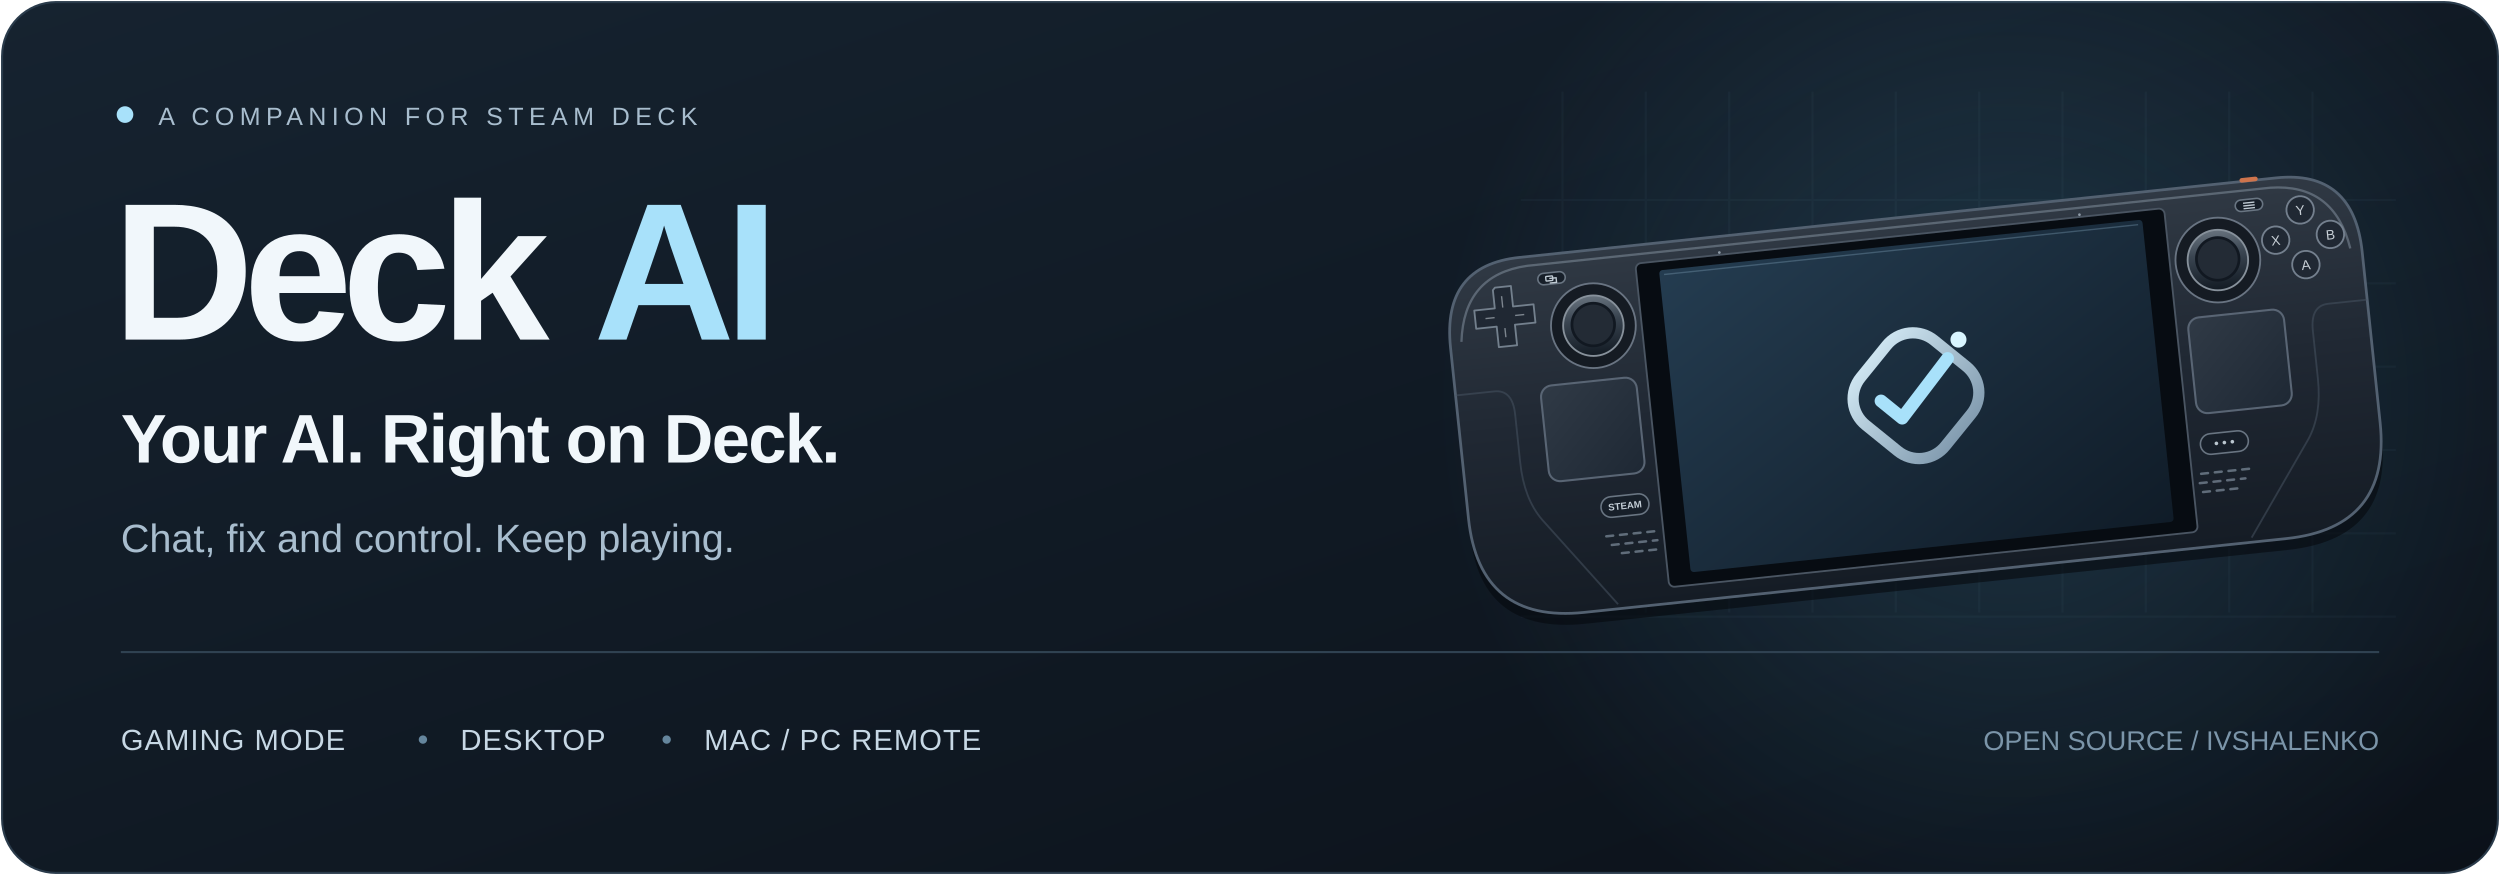
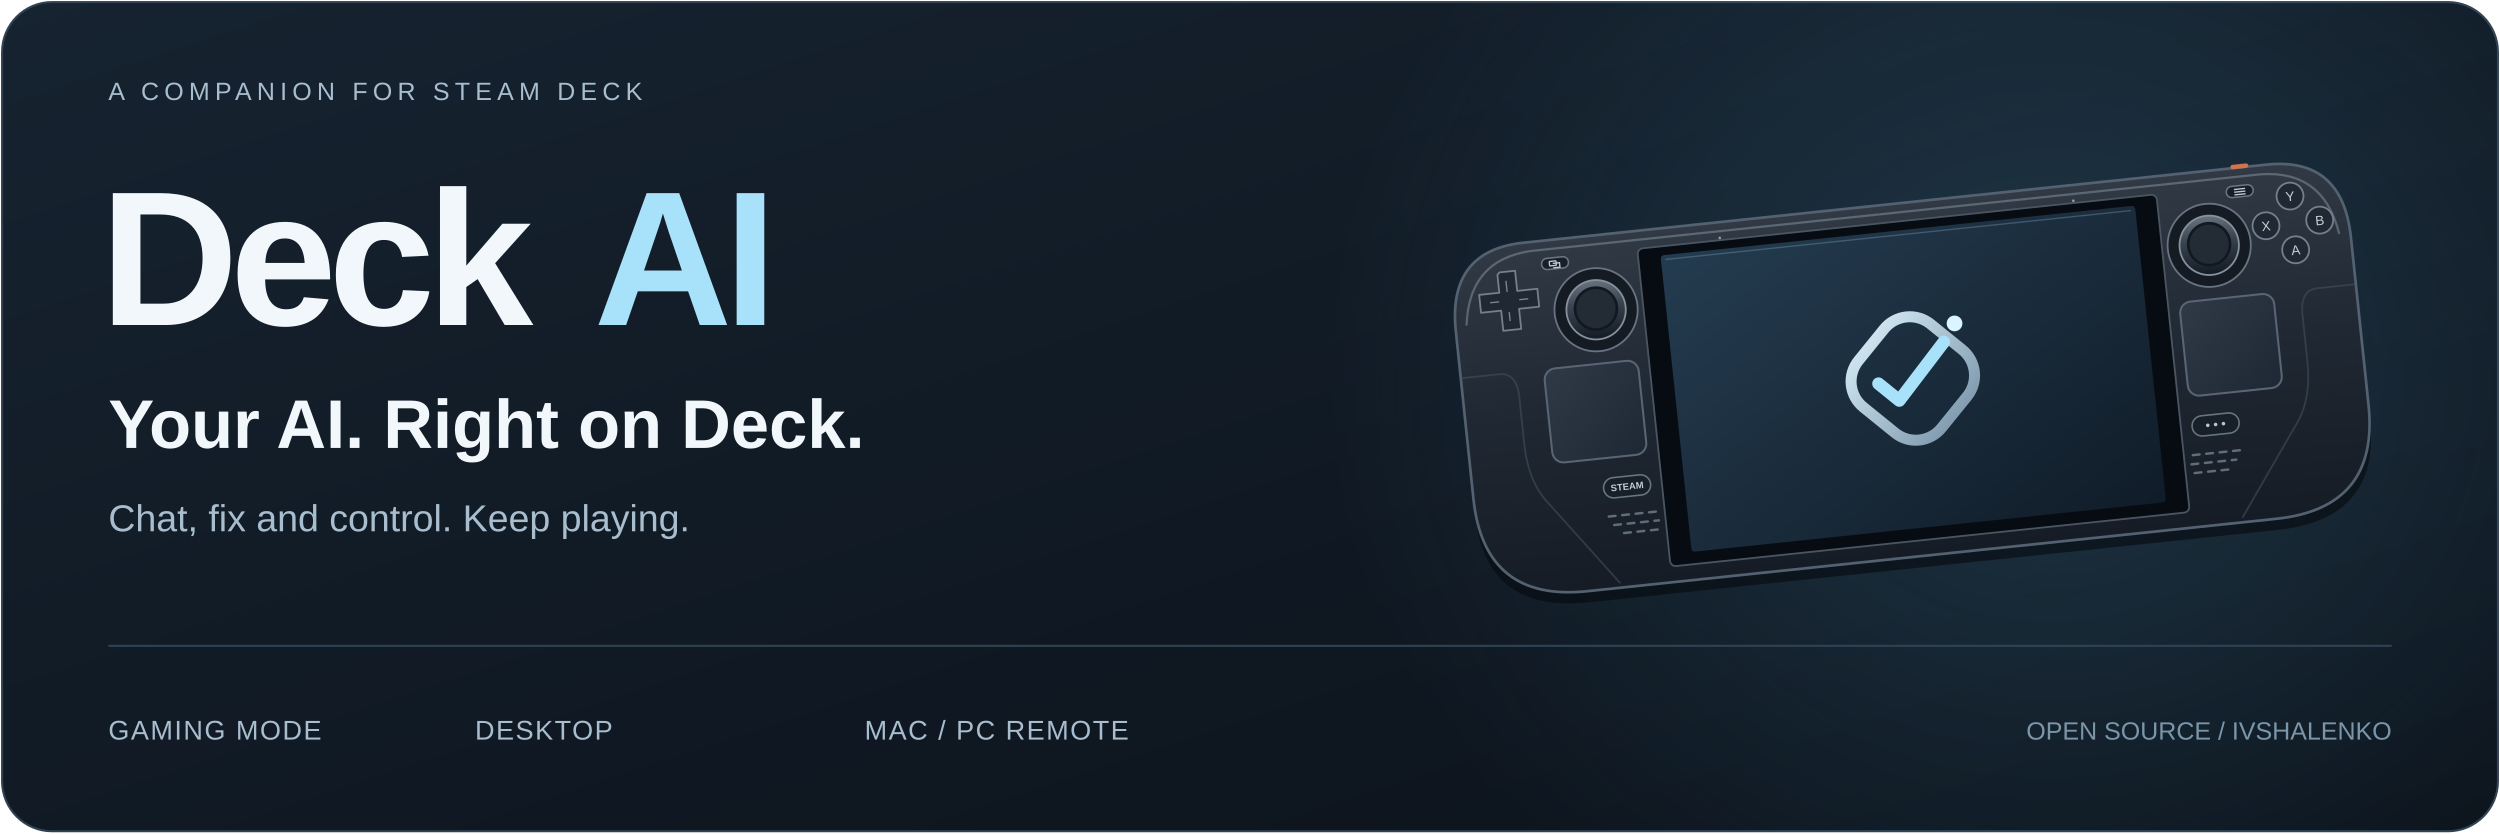
- <svg xmlns="http://www.w3.org/2000/svg" width="1200" height="420" viewBox="0 0 1200 420" role="img" aria-labelledby="title desc">
+ <svg xmlns="http://www.w3.org/2000/svg" width="1200" height="400" viewBox="0 0 1200 400" role="img" aria-labelledby="title desc">
  <defs>
-     <linearGradient id="bg" x2="1" y2="1">
+     <clipPath id="brand-clip">
+       <rect x="1" y="1" width="1198" height="398" rx="24" />
+     </clipPath>
+     <linearGradient id="brand-bg" x2="1" y2="1">
      <stop stop-color="#162330" />
      <stop offset="1" stop-color="#0b1119" />
    </linearGradient>
-     <radialGradient id="halo">
+     <radialGradient id="brand-halo">
      <stop stop-color="#63bde9" stop-opacity=".18" />
      <stop offset="1" stop-color="#63bde9" stop-opacity="0" />
    </radialGradient>
-     <linearGradient id="screen" x2="1" y2="1">
-       <stop stop-color="#243c50" />
-       <stop offset="1" stop-color="#101c28" />
-     </linearGradient>
-     <linearGradient id="metal" x2="1" y2="1">
-       <stop stop-color="#dff5ff" />
-       <stop offset="1" stop-color="#718ba1" />
-     </linearGradient>
-     <linearGradient id="shell" x2="0" y2="1">
-       <stop stop-color="#303944" />
-       <stop offset=".48" stop-color="#202833" />
-       <stop offset="1" stop-color="#151c25" />
-     </linearGradient>
-     <linearGradient id="stick" x2="0" y2="1">
-       <stop stop-color="#68737e" />
-       <stop offset=".4" stop-color="#3a4551" />
-       <stop offset="1" stop-color="#121a23" />
-     </linearGradient>
-     <linearGradient id="pad" x2="1" y2="1">
-       <stop stop-color="#303a46" />
-       <stop offset="1" stop-color="#1e2834" />
-     </linearGradient>
  </defs>
-   <rect x="1" y="1" width="1198" height="418" rx="26" fill="url(#bg)" stroke="#2a3b4b" />
-   <circle cx="965" cy="192" r="275" fill="url(#halo)" />
-   <path d="M750 44v250M790 44v250M830 44v250M870 44v250M910 44v250M950 44v250M990 44v250M1030 44v250M1070 44v250M1110 44v250M730 96h420M730 136h420M730 176h420M730 216h420M730 256h420M730 296h420" fill="none" stroke="#a8e1fa" opacity=".035" />
-   <g font-family="Arial, Helvetica, sans-serif">
-     <circle cx="60" cy="55" r="4" fill="#a8e1fa" />
-     <text x="76" y="60" fill="#a8bdce" font-size="12" letter-spacing="2.6">A COMPANION FOR STEAM DECK</text>
-     <text x="54" y="163" fill="#f1f7fb" font-size="94" font-weight="700" letter-spacing="-5">Deck <tspan fill="#a8e1fa">AI</tspan>
-     </text>
-     <text x="58" y="222" fill="#f1f7fb" font-size="33" font-weight="600" letter-spacing="-.8">Your AI. Right on Deck.</text>
-     <text x="58" y="265" fill="#a8bdce" font-size="19">Chat, fix and control. Keep playing.</text>
-     <path d="M58 313h1084" stroke="#304252" />
-     <text x="58" y="360" fill="#c7d8e5" font-size="14" letter-spacing=".5">GAMING MODE</text>
-     <circle cx="203" cy="355" r="2" fill="#65869d" />
-     <text x="221" y="360" fill="#c7d8e5" font-size="14" letter-spacing=".5">DESKTOP</text>
-     <circle cx="320" cy="355" r="2" fill="#65869d" />
-     <text x="338" y="360" fill="#c7d8e5" font-size="14" letter-spacing=".5">MAC / PC REMOTE</text>
-     <text x="1142" y="360" text-anchor="end" fill="#7b95a9" font-size="13">OPEN SOURCE / IVSHALENKO</text>
+   <rect x="1" y="1" width="1198" height="398" rx="24" fill="url(#brand-bg)" stroke="#304252" />
+   <g clip-path="url(#brand-clip)">
+     <ellipse cx="984" cy="180.0" rx="348.0" ry="320.0" fill="url(#brand-halo)" />
  </g>
-   <g transform="translate(700 104) rotate(-6 220 87) scale(1.1)">
-     <path d="M34 3H366Q400 3 400 38V113Q400 157 354 157H46Q0 157 0 113V38Q0 3 34 3Z" fill="#05090e" opacity=".6" transform="translate(0 5)" />
-     <path d="M34 0H366Q400 0 400 36V111Q400 157 354 157H46Q0 157 0 111V36Q0 0 34 0Z" fill="url(#shell)" stroke="#536171" stroke-width="1.2" />
-     <path d="M5 34Q9 5 37 4H363Q391 5 395 34" fill="none" stroke="#73808e" stroke-width="1" opacity=".65" />
-     <path d="M0 57H17Q25 57 25 68V89Q25 105 32 115L61 155M400 57H383Q375 57 375 68V89Q375 105 368 115L339 155" fill="none" stroke="#465260" stroke-width=".8" opacity=".55" />
-     <rect x="84" y="8" width="232" height="142" rx="2.5" fill="#070c12" stroke="#4a5562" stroke-width=".8" />
-     <rect x="94" y="12" width="212" height="132.5" rx="1.5" fill="url(#screen)" />
-     <path d="M96 14H304" stroke="#7596ad" stroke-width=".6" opacity=".4" />
-     <g fill="#151b23" stroke="#697482" stroke-width=".8">
-       <circle cx="63" cy="33" r="18.5" />
-       <circle cx="337" cy="33" r="18.5" />
-     </g>
-     <g fill="url(#stick)" stroke="#87919b" stroke-width=".8">
-       <circle cx="63" cy="33" r="13.2" />
-       <circle cx="337" cy="33" r="13.2" />
-     </g>
-     <g fill="#232b35" stroke="#111821" stroke-width="1.2">
-       <circle cx="63" cy="32.5" r="9.3" />
-       <circle cx="337" cy="32.5" r="9.3" />
-     </g>
-     <path d="M22 12H29V21H38V29H29V38H21V29H12V21H21V13Z" fill="#202833" stroke="#73808d" stroke-width=".8" stroke-linejoin="round" />
-     <path d="M24.5 16v5m0 9v4m-8-9h4m9 0h4" stroke="#a4adb5" stroke-width=".6" opacity=".7" />
-     <g fill="#202833" stroke="#74808e" stroke-width=".8">
-       <circle cx="375" cy="15" r="6" />
-       <circle cx="363" cy="27" r="6" />
-       <circle cx="387" cy="27" r="6" />
-       <circle cx="375" cy="39" r="6" />
-     </g>
-     <g fill="#c8d0d7" font-family="Arial, Helvetica, sans-serif" font-size="6" text-anchor="middle">
-       <text x="375" y="17.2">Y</text>
-       <text x="363" y="29.2">X</text>
-       <text x="387" y="29.2">B</text>
-       <text x="375" y="41.2">A</text>
-     </g>
-     <g fill="url(#pad)" stroke="#596574" stroke-width=".9">
-       <rect x="37" y="57" width="42" height="42" rx="5" />
-       <rect x="321" y="57" width="42" height="42" rx="5" />
-     </g>
-     <g fill="#171f29" stroke="#697582" stroke-width=".7">
-       <rect x="41" y="8" width="12" height="5" rx="2.5" />
-       <rect x="347" y="8" width="12" height="5" rx="2.5" />
-       <rect x="58" y="108" width="21" height="9" rx="4.5" />
-       <rect x="321" y="108" width="21" height="9" rx="4.5" />
-     </g>
-     <g fill="none" stroke="#c0cbd4" stroke-width=".6">
-       <rect x="44.5" y="9.5" width="3" height="2" rx=".2" />
-       <path d="M46 10.5h3v2h-3M350.5 9.5h5m-5 1.2h5m-5 1.2h5" />
-     </g>
-     <text x="68.5" y="114" text-anchor="middle" fill="#c3cdd6" font-family="Arial, Helvetica, sans-serif" font-size="4.2" font-weight="700">STEAM</text>
-     <g fill="#bac6cf">
-       <circle cx="328" cy="112.5" r=".8" />
-       <circle cx="331.5" cy="112.5" r=".8" />
-       <circle cx="335" cy="112.5" r=".8" />
-     </g>
-     <g stroke="#72808e" stroke-width="1.1" stroke-linecap="round" opacity=".8">
-       <path d="M59 125h3m3 0h3m3 0h3m3 0h3M61 129h3m3 0h3m3 0h3m3 0h2M65 133h3m3 0h3m3 0h3" />
-       <path d="M320 125h3m3 0h3m3 0h3m3 0h3M319 129h3m3 0h3m3 0h3m3 0h2M320 133h3m3 0h3m3 0h3" />
-     </g>
-     <g fill="#8d9aa6">
-       <circle cx="121" cy="7" r=".6" />
-       <circle cx="279" cy="7" r=".6" />
-     </g>
-     <rect x="350" y="-1.5" width="8" height="2" rx="1" fill="#cf744c" />
-     <g transform="translate(155 34) scale(.7)" fill="none" stroke-linecap="round" stroke-linejoin="round">
-       <path d="M31 78 49 96a21 21 0 0 0 30 0l18-18a21 21 0 0 0 0-30L79 30a21 21 0 0 0-30 0L31 48a21 21 0 0 0 0 30Z" stroke="url(#metal)" stroke-width="7" />
-       <path d="m42 64 12 12 32-34" stroke="#a8e1fa" stroke-width="8" />
-       <circle cx="94" cy="31" r="5" fill="#d9f5ff" stroke="none" />
+   <text x="52" y="48" fill="#a8bdce" font-family="Arial, Helvetica, sans-serif" font-size="12" font-weight="400" letter-spacing="2.5">A COMPANION FOR STEAM DECK</text>
+   <text x="48" y="156" fill="#f1f7fb" font-family="Arial, Helvetica, sans-serif" font-size="92" font-weight="700" letter-spacing="-4">Deck </text>
+   <text x="285" y="156" fill="#a8e1fa" font-family="Arial, Helvetica, sans-serif" font-size="92" font-weight="700" letter-spacing="-4">AI</text>
+   <text x="52" y="215" fill="#f1f7fb" font-family="Arial, Helvetica, sans-serif" font-size="33" font-weight="600">Your AI. Right on Deck.</text>
+   <text x="52" y="255" fill="#a8bdce" font-family="Arial, Helvetica, sans-serif" font-size="18" font-weight="400">Chat, fix and control. Keep playing.</text>
+   <g transform="translate(702 99) rotate(-6 200 80) scale(1.08)">
+     <defs>
+       <linearGradient id="bg" x2="1" y2="1">
+         <stop stop-color="#162330" />
+         <stop offset="1" stop-color="#0b1119" />
+       </linearGradient>
+       <radialGradient id="halo">
+         <stop stop-color="#63bde9" stop-opacity=".18" />
+         <stop offset="1" stop-color="#63bde9" stop-opacity="0" />
+       </radialGradient>
+       <linearGradient id="screen" x2="1" y2="1">
+         <stop stop-color="#243c50" />
+         <stop offset="1" stop-color="#101c28" />
+       </linearGradient>
+       <linearGradient id="metal" x2="1" y2="1">
+         <stop stop-color="#dff5ff" />
+         <stop offset="1" stop-color="#718ba1" />
+       </linearGradient>
+       <linearGradient id="shell" x2="0" y2="1">
+         <stop stop-color="#303944" />
+         <stop offset=".48" stop-color="#202833" />
+         <stop offset="1" stop-color="#151c25" />
+       </linearGradient>
+       <linearGradient id="stick" x2="0" y2="1">
+         <stop stop-color="#68737e" />
+         <stop offset=".4" stop-color="#3a4551" />
+         <stop offset="1" stop-color="#121a23" />
+       </linearGradient>
+       <linearGradient id="pad" x2="1" y2="1">
+         <stop stop-color="#303a46" />
+         <stop offset="1" stop-color="#1e2834" />
+       </linearGradient>
+     </defs>
+     <g id="steam-deck">
+       <path d="M34 3H366Q400 3 400 38V113Q400 157 354 157H46Q0 157 0 113V38Q0 3 34 3Z" fill="#05090e" opacity=".6" transform="translate(0 5)" />
+       <path d="M34 0H366Q400 0 400 36V111Q400 157 354 157H46Q0 157 0 111V36Q0 0 34 0Z" fill="url(#shell)" stroke="#536171" stroke-width="1.2" />
+       <path d="M5 34Q9 5 37 4H363Q391 5 395 34" fill="none" stroke="#73808e" stroke-width="1" opacity=".65" />
+       <path d="M0 57H17Q25 57 25 68V89Q25 105 32 115L61 155M400 57H383Q375 57 375 68V89Q375 105 368 115L339 155" fill="none" stroke="#465260" stroke-width=".8" opacity=".55" />
+       <rect x="84" y="8" width="232" height="142" rx="2.5" fill="#070c12" stroke="#4a5562" stroke-width=".8" />
+       <rect x="94" y="12" width="212" height="132.5" rx="1.5" fill="url(#screen)" />
+       <path d="M96 14H304" stroke="#7596ad" stroke-width=".6" opacity=".4" />
+       <g fill="#151b23" stroke="#697482" stroke-width=".8">
+         <circle cx="63" cy="33" r="18.5" />
+         <circle cx="337" cy="33" r="18.5" />
+       </g>
+       <g fill="url(#stick)" stroke="#87919b" stroke-width=".8">
+         <circle cx="63" cy="33" r="13.2" />
+         <circle cx="337" cy="33" r="13.2" />
+       </g>
+       <g fill="#232b35" stroke="#111821" stroke-width="1.2">
+         <circle cx="63" cy="32.5" r="9.3" />
+         <circle cx="337" cy="32.5" r="9.3" />
+       </g>
+       <path d="M22 12H29V21H38V29H29V38H21V29H12V21H21V13Z" fill="#202833" stroke="#73808d" stroke-width=".8" stroke-linejoin="round" />
+       <path d="M24.5 16v5m0 9v4m-8-9h4m9 0h4" stroke="#a4adb5" stroke-width=".6" opacity=".7" />
+       <g fill="#202833" stroke="#74808e" stroke-width=".8">
+         <circle cx="375" cy="15" r="6" />
+         <circle cx="363" cy="27" r="6" />
+         <circle cx="387" cy="27" r="6" />
+         <circle cx="375" cy="39" r="6" />
+       </g>
+       <g fill="#c8d0d7" font-family="Arial, Helvetica, sans-serif" font-size="6" text-anchor="middle">
+         <text x="375" y="17.2">Y</text>
+         <text x="363" y="29.2">X</text>
+         <text x="387" y="29.2">B</text>
+         <text x="375" y="41.2">A</text>
+       </g>
+       <g fill="url(#pad)" stroke="#596574" stroke-width=".9">
+         <rect x="37" y="57" width="42" height="42" rx="5" />
+         <rect x="321" y="57" width="42" height="42" rx="5" />
+       </g>
+       <g fill="#171f29" stroke="#697582" stroke-width=".7">
+         <rect x="41" y="8" width="12" height="5" rx="2.5" />
+         <rect x="347" y="8" width="12" height="5" rx="2.5" />
+         <rect x="58" y="108" width="21" height="9" rx="4.5" />
+         <rect x="321" y="108" width="21" height="9" rx="4.5" />
+       </g>
+       <g fill="none" stroke="#c0cbd4" stroke-width=".6">
+         <rect x="44.5" y="9.5" width="3" height="2" rx=".2" />
+         <path d="M46 10.5h3v2h-3M350.5 9.5h5m-5 1.2h5m-5 1.2h5" />
+       </g>
+       <text x="68.5" y="114" text-anchor="middle" fill="#c3cdd6" font-family="Arial, Helvetica, sans-serif" font-size="4.2" font-weight="700">STEAM</text>
+       <g fill="#bac6cf">
+         <circle cx="328" cy="112.5" r=".8" />
+         <circle cx="331.5" cy="112.5" r=".8" />
+         <circle cx="335" cy="112.5" r=".8" />
+       </g>
+       <g stroke="#72808e" stroke-width="1.1" stroke-linecap="round" opacity=".8">
+         <path d="M59 125h3m3 0h3m3 0h3m3 0h3M61 129h3m3 0h3m3 0h3m3 0h2M65 133h3m3 0h3m3 0h3" />
+         <path d="M320 125h3m3 0h3m3 0h3m3 0h3M319 129h3m3 0h3m3 0h3m3 0h2M320 133h3m3 0h3m3 0h3" />
+       </g>
+       <g fill="#8d9aa6">
+         <circle cx="121" cy="7" r=".6" />
+         <circle cx="279" cy="7" r=".6" />
+       </g>
+       <rect x="350" y="-1.5" width="8" height="2" rx="1" fill="#cf744c" />
+       <g transform="translate(155 34) scale(.7)" fill="none" stroke-linecap="round" stroke-linejoin="round">
+         <path d="M31 78 49 96a21 21 0 0 0 30 0l18-18a21 21 0 0 0 0-30L79 30a21 21 0 0 0-30 0L31 48a21 21 0 0 0 0 30Z" stroke="url(#metal)" stroke-width="7" />
+         <path d="m42 64 12 12 32-34" stroke="#a8e1fa" stroke-width="8" />
+         <circle cx="94" cy="31" r="5" fill="#d9f5ff" stroke="none" />
+       </g>
    </g>
  </g>
+   <path d="M52 310H1148" stroke="#304252" />
+   <text x="52" y="355" fill="#a8bdce" font-family="Arial, Helvetica, sans-serif" font-size="13" font-weight="400" letter-spacing=".7">GAMING MODE</text>
+   <text x="228" y="355" fill="#a8bdce" font-family="Arial, Helvetica, sans-serif" font-size="13" font-weight="400" letter-spacing=".7">DESKTOP</text>
+   <text x="415" y="355" fill="#a8bdce" font-family="Arial, Helvetica, sans-serif" font-size="13" font-weight="400" letter-spacing=".7">MAC / PC REMOTE</text>
+   <text x="1148" y="355" fill="#7b95a9" font-family="Arial, Helvetica, sans-serif" font-size="12" font-weight="400" text-anchor="end">OPEN SOURCE / IVSHALENKO</text>
</svg>
